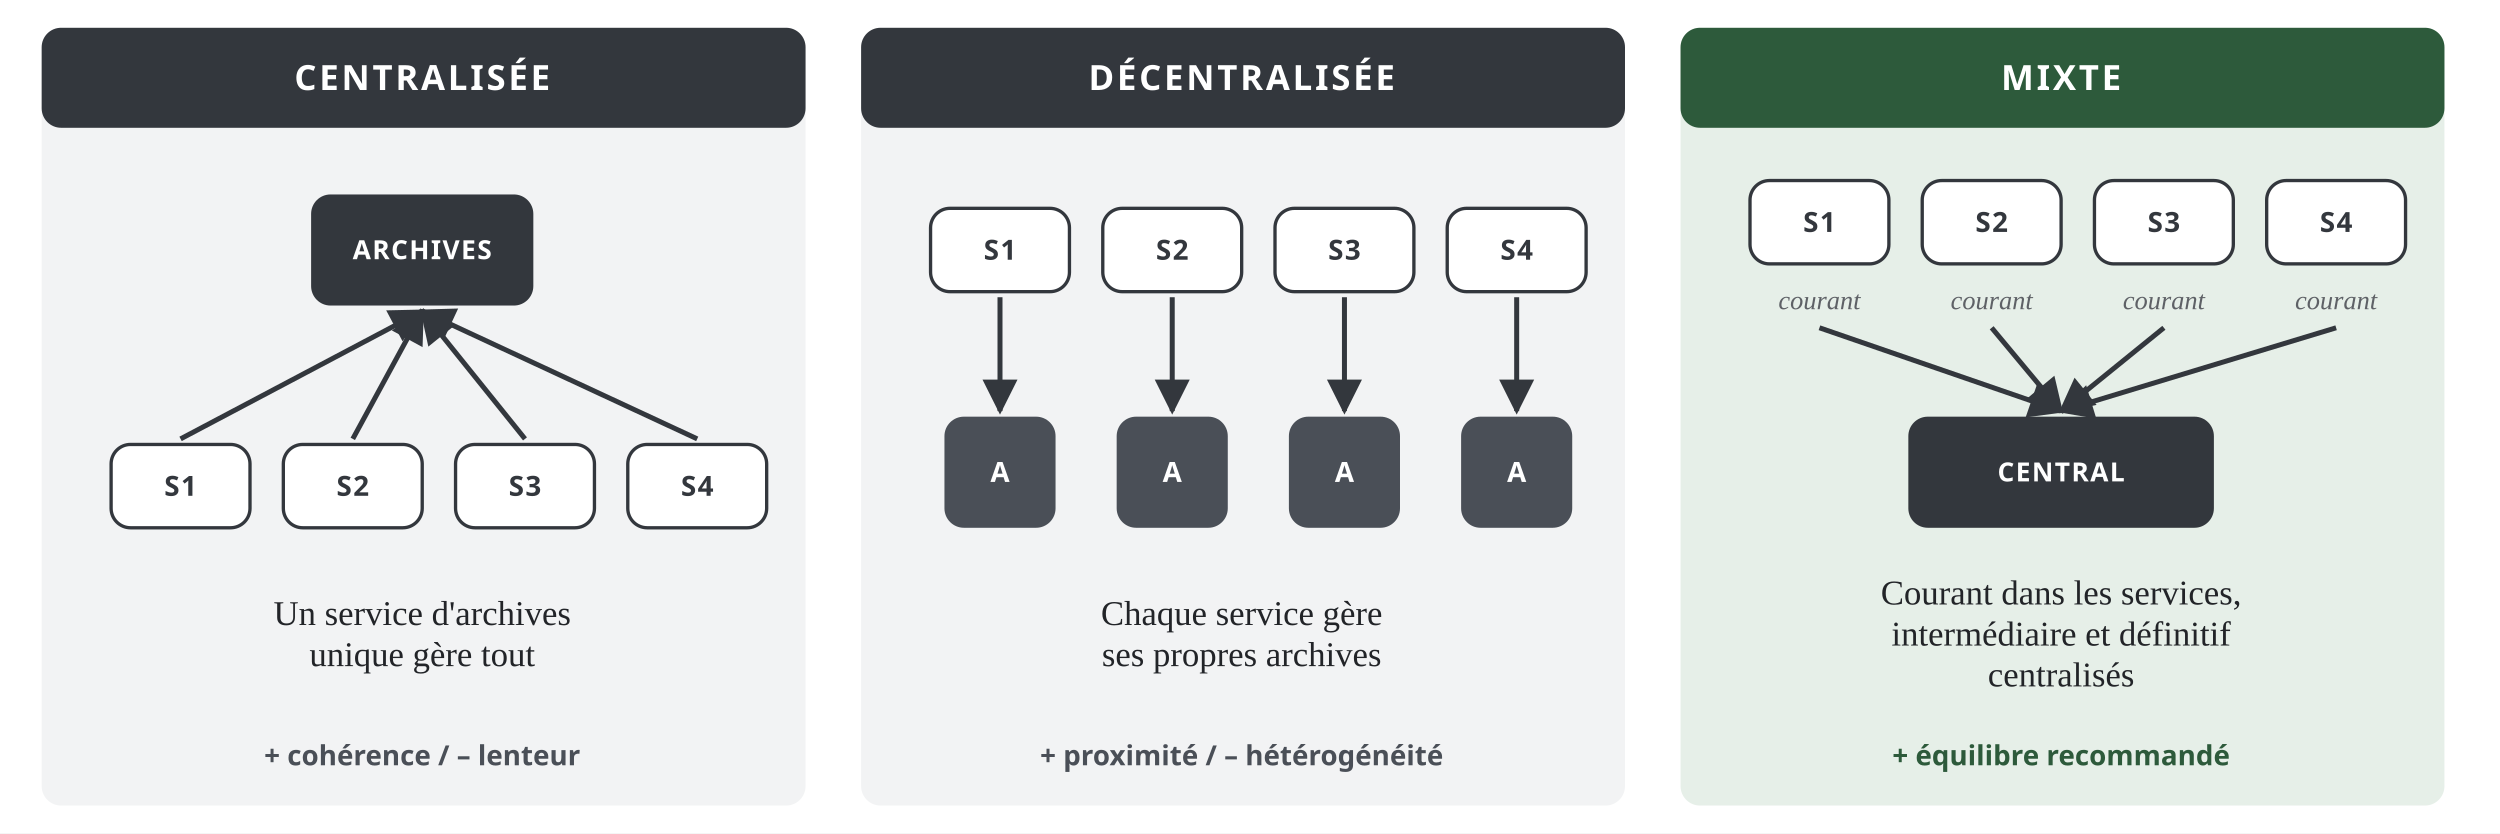
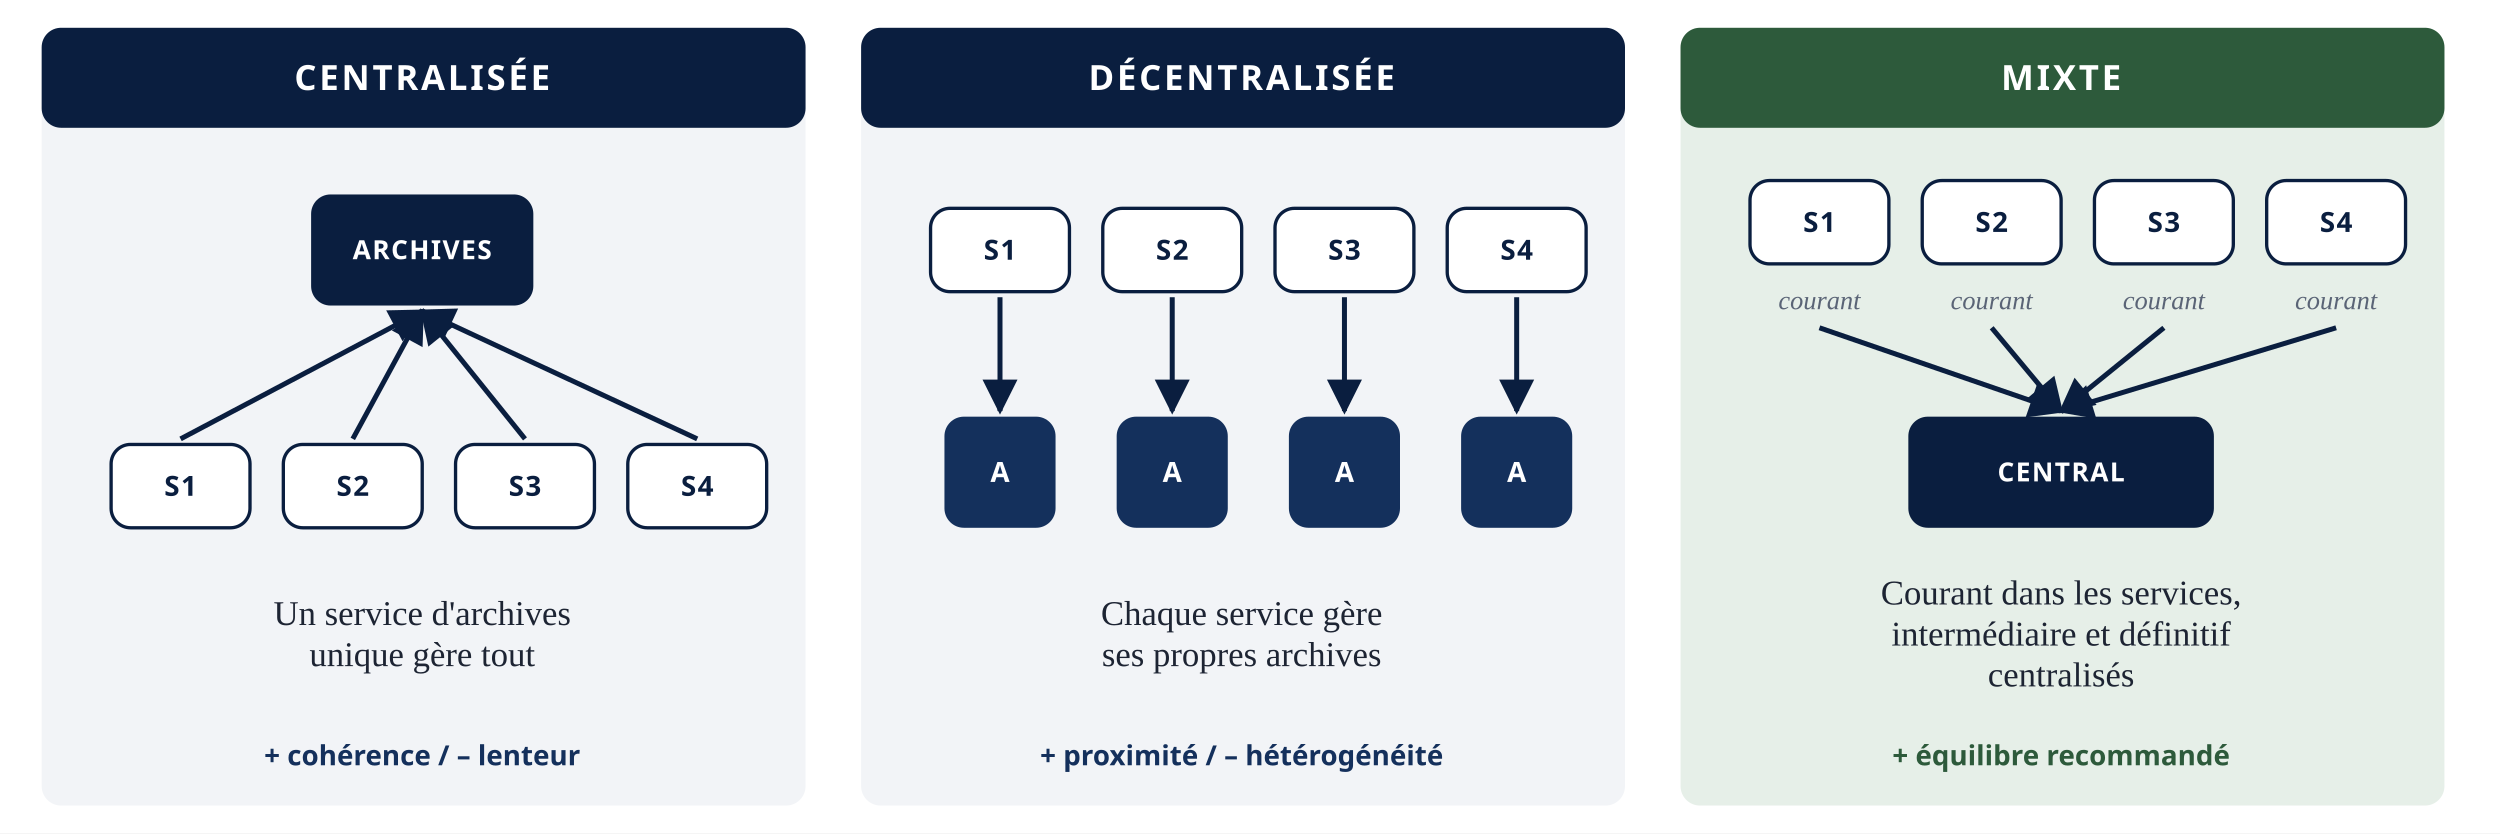
<svg xmlns="http://www.w3.org/2000/svg" viewBox="0 0 900 300" width="900" height="300">
  <defs>
    <marker id="ar" viewBox="0 0 10 10" refX="9" refY="5" markerWidth="7" markerHeight="7" orient="auto-start-reverse">
-       <path d="M0 0L10 5L0 10z" fill="#33373D" />
+       <path d="M0 0L10 5L0 10z" fill="#0A1E3F" />
    </marker>
    <marker id="arg" viewBox="0 0 10 10" refX="9" refY="5" markerWidth="7" markerHeight="7" orient="auto-start-reverse">
      <path d="M0 0L10 5L0 10z" fill="#2D5A3B" />
    </marker>
  </defs>
  <rect width="900" height="300" fill="white" />
-   <rect x="15" y="10" width="275" height="280" rx="7" fill="#F2F3F4" stroke="none" stroke-width="1" />
-   <rect x="15" y="10" width="275" height="36" rx="7" fill="#33373D" stroke="none" stroke-width="1" />
+   <rect x="15" y="10" width="275" height="280" rx="7" fill="#F2F4F7" stroke="none" stroke-width="1" />
+   <rect x="15" y="10" width="275" height="36" rx="7" fill="#0A1E3F" stroke="none" stroke-width="1" />
  <text x="152" y="32.4" font-family="Montserrat" font-size="12.5" font-weight="800" fill="white" text-anchor="middle" letter-spacing="1">CENTRALISÉE</text>
-   <rect x="112" y="70" width="80" height="40" rx="7" fill="#33373D" stroke="none" stroke-width="1" />
+   <rect x="112" y="70" width="80" height="40" rx="7" fill="#0A1E3F" stroke="none" stroke-width="1" />
  <text x="152" y="93.3" font-family="Montserrat" font-size="9.5" font-weight="800" fill="white" text-anchor="middle" letter-spacing="0.5">ARCHIVES</text>
-   <rect x="40" y="160" width="50" height="30" rx="7" fill="white" stroke="#33373D" stroke-width="1.2" />
-   <text x="65" y="178.5" font-family="Montserrat" font-size="10" font-weight="700" fill="#33373D" text-anchor="middle" letter-spacing="0.5">S1</text>
-   <line x1="65" y1="158" x2="152" y2="112" stroke="#33373D" stroke-width="1.8" marker-end="url(#ar)" />
-   <rect x="102" y="160" width="50" height="30" rx="7" fill="white" stroke="#33373D" stroke-width="1.2" />
-   <text x="127" y="178.5" font-family="Montserrat" font-size="10" font-weight="700" fill="#33373D" text-anchor="middle" letter-spacing="0.5">S2</text>
-   <line x1="127" y1="158" x2="152" y2="112" stroke="#33373D" stroke-width="1.8" marker-end="url(#ar)" />
-   <rect x="164" y="160" width="50" height="30" rx="7" fill="white" stroke="#33373D" stroke-width="1.2" />
-   <text x="189" y="178.5" font-family="Montserrat" font-size="10" font-weight="700" fill="#33373D" text-anchor="middle" letter-spacing="0.5">S3</text>
-   <line x1="189" y1="158" x2="152" y2="112" stroke="#33373D" stroke-width="1.8" marker-end="url(#ar)" />
-   <rect x="226" y="160" width="50" height="30" rx="7" fill="white" stroke="#33373D" stroke-width="1.2" />
-   <text x="251" y="178.5" font-family="Montserrat" font-size="10" font-weight="700" fill="#33373D" text-anchor="middle" letter-spacing="0.5">S4</text>
-   <line x1="251" y1="158" x2="152" y2="112" stroke="#33373D" stroke-width="1.8" marker-end="url(#ar)" />
-   <text x="152" y="225.0" font-family="Source Sans 3" font-size="12.5" font-weight="400" fill="#222428" text-anchor="middle" letter-spacing="0">Un service d'archives</text>
-   <text x="152" y="239.8" font-family="Source Sans 3" font-size="12.5" font-weight="400" fill="#222428" text-anchor="middle" letter-spacing="0">unique gère tout</text>
-   <text x="152" y="275.5" font-family="Montserrat" font-size="10" font-weight="700" fill="#4A4F57" text-anchor="middle" letter-spacing="0">+ cohérence  / – lenteur</text>
-   <rect x="310" y="10" width="275" height="280" rx="7" fill="#F2F3F4" stroke="none" stroke-width="1" />
-   <rect x="310" y="10" width="275" height="36" rx="7" fill="#33373D" stroke="none" stroke-width="1" />
+   <rect x="40" y="160" width="50" height="30" rx="7" fill="white" stroke="#0A1E3F" stroke-width="1.2" />
+   <text x="65" y="178.5" font-family="Montserrat" font-size="10" font-weight="700" fill="#0A1E3F" text-anchor="middle" letter-spacing="0.5">S1</text>
+   <line x1="65" y1="158" x2="152" y2="112" stroke="#0A1E3F" stroke-width="1.8" marker-end="url(#ar)" />
+   <rect x="102" y="160" width="50" height="30" rx="7" fill="white" stroke="#0A1E3F" stroke-width="1.2" />
+   <text x="127" y="178.5" font-family="Montserrat" font-size="10" font-weight="700" fill="#0A1E3F" text-anchor="middle" letter-spacing="0.5">S2</text>
+   <line x1="127" y1="158" x2="152" y2="112" stroke="#0A1E3F" stroke-width="1.8" marker-end="url(#ar)" />
+   <rect x="164" y="160" width="50" height="30" rx="7" fill="white" stroke="#0A1E3F" stroke-width="1.2" />
+   <text x="189" y="178.5" font-family="Montserrat" font-size="10" font-weight="700" fill="#0A1E3F" text-anchor="middle" letter-spacing="0.5">S3</text>
+   <line x1="189" y1="158" x2="152" y2="112" stroke="#0A1E3F" stroke-width="1.8" marker-end="url(#ar)" />
+   <rect x="226" y="160" width="50" height="30" rx="7" fill="white" stroke="#0A1E3F" stroke-width="1.2" />
+   <text x="251" y="178.5" font-family="Montserrat" font-size="10" font-weight="700" fill="#0A1E3F" text-anchor="middle" letter-spacing="0.5">S4</text>
+   <line x1="251" y1="158" x2="152" y2="112" stroke="#0A1E3F" stroke-width="1.8" marker-end="url(#ar)" />
+   <text x="152" y="225.0" font-family="Source Sans 3" font-size="12.5" font-weight="400" fill="#1D2433" text-anchor="middle" letter-spacing="0">Un service d'archives</text>
+   <text x="152" y="239.8" font-family="Source Sans 3" font-size="12.5" font-weight="400" fill="#1D2433" text-anchor="middle" letter-spacing="0">unique gère tout</text>
+   <text x="152" y="275.5" font-family="Montserrat" font-size="10" font-weight="700" fill="#14305C" text-anchor="middle" letter-spacing="0">+ cohérence  / – lenteur</text>
+   <rect x="310" y="10" width="275" height="280" rx="7" fill="#F2F4F7" stroke="none" stroke-width="1" />
+   <rect x="310" y="10" width="275" height="36" rx="7" fill="#0A1E3F" stroke="none" stroke-width="1" />
  <text x="447" y="32.4" font-family="Montserrat" font-size="12.5" font-weight="800" fill="white" text-anchor="middle" letter-spacing="1">DÉCENTRALISÉE</text>
-   <rect x="335" y="75" width="50" height="30" rx="7" fill="white" stroke="#33373D" stroke-width="1.2" />
-   <text x="360" y="93.5" font-family="Montserrat" font-size="10" font-weight="700" fill="#33373D" text-anchor="middle" letter-spacing="0.5">S1</text>
-   <rect x="340" y="150" width="40" height="40" rx="7" fill="#4A4F57" stroke="none" stroke-width="1" />
+   <rect x="335" y="75" width="50" height="30" rx="7" fill="white" stroke="#0A1E3F" stroke-width="1.2" />
+   <text x="360" y="93.5" font-family="Montserrat" font-size="10" font-weight="700" fill="#0A1E3F" text-anchor="middle" letter-spacing="0.5">S1</text>
+   <rect x="340" y="150" width="40" height="40" rx="7" fill="#14305C" stroke="none" stroke-width="1" />
  <text x="360" y="173.5" font-family="Montserrat" font-size="10" font-weight="700" fill="white" text-anchor="middle" letter-spacing="0.5">A</text>
-   <line x1="360" y1="107" x2="360" y2="148" stroke="#33373D" stroke-width="1.8" marker-end="url(#ar)" />
-   <rect x="397" y="75" width="50" height="30" rx="7" fill="white" stroke="#33373D" stroke-width="1.2" />
-   <text x="422" y="93.5" font-family="Montserrat" font-size="10" font-weight="700" fill="#33373D" text-anchor="middle" letter-spacing="0.5">S2</text>
-   <rect x="402" y="150" width="40" height="40" rx="7" fill="#4A4F57" stroke="none" stroke-width="1" />
+   <line x1="360" y1="107" x2="360" y2="148" stroke="#0A1E3F" stroke-width="1.8" marker-end="url(#ar)" />
+   <rect x="397" y="75" width="50" height="30" rx="7" fill="white" stroke="#0A1E3F" stroke-width="1.2" />
+   <text x="422" y="93.5" font-family="Montserrat" font-size="10" font-weight="700" fill="#0A1E3F" text-anchor="middle" letter-spacing="0.5">S2</text>
+   <rect x="402" y="150" width="40" height="40" rx="7" fill="#14305C" stroke="none" stroke-width="1" />
  <text x="422" y="173.5" font-family="Montserrat" font-size="10" font-weight="700" fill="white" text-anchor="middle" letter-spacing="0.5">A</text>
-   <line x1="422" y1="107" x2="422" y2="148" stroke="#33373D" stroke-width="1.8" marker-end="url(#ar)" />
-   <rect x="459" y="75" width="50" height="30" rx="7" fill="white" stroke="#33373D" stroke-width="1.2" />
-   <text x="484" y="93.5" font-family="Montserrat" font-size="10" font-weight="700" fill="#33373D" text-anchor="middle" letter-spacing="0.5">S3</text>
-   <rect x="464" y="150" width="40" height="40" rx="7" fill="#4A4F57" stroke="none" stroke-width="1" />
+   <line x1="422" y1="107" x2="422" y2="148" stroke="#0A1E3F" stroke-width="1.8" marker-end="url(#ar)" />
+   <rect x="459" y="75" width="50" height="30" rx="7" fill="white" stroke="#0A1E3F" stroke-width="1.2" />
+   <text x="484" y="93.5" font-family="Montserrat" font-size="10" font-weight="700" fill="#0A1E3F" text-anchor="middle" letter-spacing="0.5">S3</text>
+   <rect x="464" y="150" width="40" height="40" rx="7" fill="#14305C" stroke="none" stroke-width="1" />
  <text x="484" y="173.5" font-family="Montserrat" font-size="10" font-weight="700" fill="white" text-anchor="middle" letter-spacing="0.5">A</text>
-   <line x1="484" y1="107" x2="484" y2="148" stroke="#33373D" stroke-width="1.8" marker-end="url(#ar)" />
-   <rect x="521" y="75" width="50" height="30" rx="7" fill="white" stroke="#33373D" stroke-width="1.2" />
-   <text x="546" y="93.5" font-family="Montserrat" font-size="10" font-weight="700" fill="#33373D" text-anchor="middle" letter-spacing="0.5">S4</text>
-   <rect x="526" y="150" width="40" height="40" rx="7" fill="#4A4F57" stroke="none" stroke-width="1" />
+   <line x1="484" y1="107" x2="484" y2="148" stroke="#0A1E3F" stroke-width="1.8" marker-end="url(#ar)" />
+   <rect x="521" y="75" width="50" height="30" rx="7" fill="white" stroke="#0A1E3F" stroke-width="1.2" />
+   <text x="546" y="93.5" font-family="Montserrat" font-size="10" font-weight="700" fill="#0A1E3F" text-anchor="middle" letter-spacing="0.5">S4</text>
+   <rect x="526" y="150" width="40" height="40" rx="7" fill="#14305C" stroke="none" stroke-width="1" />
  <text x="546" y="173.5" font-family="Montserrat" font-size="10" font-weight="700" fill="white" text-anchor="middle" letter-spacing="0.5">A</text>
-   <line x1="546" y1="107" x2="546" y2="148" stroke="#33373D" stroke-width="1.8" marker-end="url(#ar)" />
-   <text x="447" y="225.0" font-family="Source Sans 3" font-size="12.5" font-weight="400" fill="#222428" text-anchor="middle" letter-spacing="0">Chaque service gère</text>
-   <text x="447" y="239.8" font-family="Source Sans 3" font-size="12.5" font-weight="400" fill="#222428" text-anchor="middle" letter-spacing="0">ses propres archives</text>
-   <text x="447" y="275.5" font-family="Montserrat" font-size="10" font-weight="700" fill="#4A4F57" text-anchor="middle" letter-spacing="0">+ proximité  / – hétérogénéité</text>
+   <line x1="546" y1="107" x2="546" y2="148" stroke="#0A1E3F" stroke-width="1.8" marker-end="url(#ar)" />
+   <text x="447" y="225.0" font-family="Source Sans 3" font-size="12.5" font-weight="400" fill="#1D2433" text-anchor="middle" letter-spacing="0">Chaque service gère</text>
+   <text x="447" y="239.8" font-family="Source Sans 3" font-size="12.5" font-weight="400" fill="#1D2433" text-anchor="middle" letter-spacing="0">ses propres archives</text>
+   <text x="447" y="275.5" font-family="Montserrat" font-size="10" font-weight="700" fill="#14305C" text-anchor="middle" letter-spacing="0">+ proximité  / – hétérogénéité</text>
  <rect x="605" y="10" width="275" height="280" rx="7" fill="#E6EFE8" stroke="none" stroke-width="1" />
  <rect x="605" y="10" width="275" height="36" rx="7" fill="#2D5A3B" stroke="none" stroke-width="1" />
  <text x="742" y="32.4" font-family="Montserrat" font-size="12.5" font-weight="800" fill="white" text-anchor="middle" letter-spacing="1">MIXTE</text>
-   <rect x="630" y="65" width="50" height="30" rx="7" fill="white" stroke="#33373D" stroke-width="1.2" />
-   <text x="655" y="83.5" font-family="Montserrat" font-size="10" font-weight="700" fill="#33373D" text-anchor="middle" letter-spacing="0.5">S1</text>
-   <text x="655" y="111.3" font-family="Source Sans 3" font-size="9.5" font-weight="400" fill="#5E6166" text-anchor="middle" letter-spacing="0" font-style="italic">courant</text>
-   <line x1="655" y1="118" x2="742" y2="148" stroke="#33373D" stroke-width="1.8" marker-end="url(#ar)" />
-   <rect x="692" y="65" width="50" height="30" rx="7" fill="white" stroke="#33373D" stroke-width="1.2" />
-   <text x="717" y="83.5" font-family="Montserrat" font-size="10" font-weight="700" fill="#33373D" text-anchor="middle" letter-spacing="0.5">S2</text>
-   <text x="717" y="111.3" font-family="Source Sans 3" font-size="9.5" font-weight="400" fill="#5E6166" text-anchor="middle" letter-spacing="0" font-style="italic">courant</text>
-   <line x1="717" y1="118" x2="742" y2="148" stroke="#33373D" stroke-width="1.8" marker-end="url(#ar)" />
-   <rect x="754" y="65" width="50" height="30" rx="7" fill="white" stroke="#33373D" stroke-width="1.2" />
-   <text x="779" y="83.5" font-family="Montserrat" font-size="10" font-weight="700" fill="#33373D" text-anchor="middle" letter-spacing="0.5">S3</text>
-   <text x="779" y="111.3" font-family="Source Sans 3" font-size="9.5" font-weight="400" fill="#5E6166" text-anchor="middle" letter-spacing="0" font-style="italic">courant</text>
-   <line x1="779" y1="118" x2="742" y2="148" stroke="#33373D" stroke-width="1.8" marker-end="url(#ar)" />
-   <rect x="816" y="65" width="50" height="30" rx="7" fill="white" stroke="#33373D" stroke-width="1.2" />
-   <text x="841" y="83.5" font-family="Montserrat" font-size="10" font-weight="700" fill="#33373D" text-anchor="middle" letter-spacing="0.5">S4</text>
-   <text x="841" y="111.3" font-family="Source Sans 3" font-size="9.5" font-weight="400" fill="#5E6166" text-anchor="middle" letter-spacing="0" font-style="italic">courant</text>
-   <line x1="841" y1="118" x2="742" y2="148" stroke="#33373D" stroke-width="1.8" marker-end="url(#ar)" />
-   <rect x="687" y="150" width="110" height="40" rx="7" fill="#33373D" stroke="none" stroke-width="1" />
+   <rect x="630" y="65" width="50" height="30" rx="7" fill="white" stroke="#0A1E3F" stroke-width="1.2" />
+   <text x="655" y="83.5" font-family="Montserrat" font-size="10" font-weight="700" fill="#0A1E3F" text-anchor="middle" letter-spacing="0.5">S1</text>
+   <text x="655" y="111.3" font-family="Source Sans 3" font-size="9.5" font-weight="400" fill="#5A6476" text-anchor="middle" letter-spacing="0" font-style="italic">courant</text>
+   <line x1="655" y1="118" x2="742" y2="148" stroke="#0A1E3F" stroke-width="1.8" marker-end="url(#ar)" />
+   <rect x="692" y="65" width="50" height="30" rx="7" fill="white" stroke="#0A1E3F" stroke-width="1.2" />
+   <text x="717" y="83.5" font-family="Montserrat" font-size="10" font-weight="700" fill="#0A1E3F" text-anchor="middle" letter-spacing="0.5">S2</text>
+   <text x="717" y="111.3" font-family="Source Sans 3" font-size="9.5" font-weight="400" fill="#5A6476" text-anchor="middle" letter-spacing="0" font-style="italic">courant</text>
+   <line x1="717" y1="118" x2="742" y2="148" stroke="#0A1E3F" stroke-width="1.8" marker-end="url(#ar)" />
+   <rect x="754" y="65" width="50" height="30" rx="7" fill="white" stroke="#0A1E3F" stroke-width="1.2" />
+   <text x="779" y="83.5" font-family="Montserrat" font-size="10" font-weight="700" fill="#0A1E3F" text-anchor="middle" letter-spacing="0.5">S3</text>
+   <text x="779" y="111.3" font-family="Source Sans 3" font-size="9.5" font-weight="400" fill="#5A6476" text-anchor="middle" letter-spacing="0" font-style="italic">courant</text>
+   <line x1="779" y1="118" x2="742" y2="148" stroke="#0A1E3F" stroke-width="1.8" marker-end="url(#ar)" />
+   <rect x="816" y="65" width="50" height="30" rx="7" fill="white" stroke="#0A1E3F" stroke-width="1.2" />
+   <text x="841" y="83.5" font-family="Montserrat" font-size="10" font-weight="700" fill="#0A1E3F" text-anchor="middle" letter-spacing="0.5">S4</text>
+   <text x="841" y="111.3" font-family="Source Sans 3" font-size="9.5" font-weight="400" fill="#5A6476" text-anchor="middle" letter-spacing="0" font-style="italic">courant</text>
+   <line x1="841" y1="118" x2="742" y2="148" stroke="#0A1E3F" stroke-width="1.8" marker-end="url(#ar)" />
+   <rect x="687" y="150" width="110" height="40" rx="7" fill="#0A1E3F" stroke="none" stroke-width="1" />
  <text x="742" y="173.3" font-family="Montserrat" font-size="9.5" font-weight="800" fill="white" text-anchor="middle" letter-spacing="0.5">CENTRAL</text>
-   <text x="742" y="217.6" font-family="Source Sans 3" font-size="12.5" font-weight="400" fill="#222428" text-anchor="middle" letter-spacing="0">Courant dans les services,</text>
-   <text x="742" y="232.4" font-family="Source Sans 3" font-size="12.5" font-weight="400" fill="#222428" text-anchor="middle" letter-spacing="0">intermédiaire et définitif</text>
-   <text x="742" y="247.1" font-family="Source Sans 3" font-size="12.5" font-weight="400" fill="#222428" text-anchor="middle" letter-spacing="0">centralisés</text>
+   <text x="742" y="217.6" font-family="Source Sans 3" font-size="12.5" font-weight="400" fill="#1D2433" text-anchor="middle" letter-spacing="0">Courant dans les services,</text>
+   <text x="742" y="232.4" font-family="Source Sans 3" font-size="12.5" font-weight="400" fill="#1D2433" text-anchor="middle" letter-spacing="0">intermédiaire et définitif</text>
+   <text x="742" y="247.1" font-family="Source Sans 3" font-size="12.5" font-weight="400" fill="#1D2433" text-anchor="middle" letter-spacing="0">centralisés</text>
  <text x="742" y="275.5" font-family="Montserrat" font-size="10" font-weight="700" fill="#2D5A3B" text-anchor="middle" letter-spacing="0">+ équilibre recommandé</text>
</svg>
